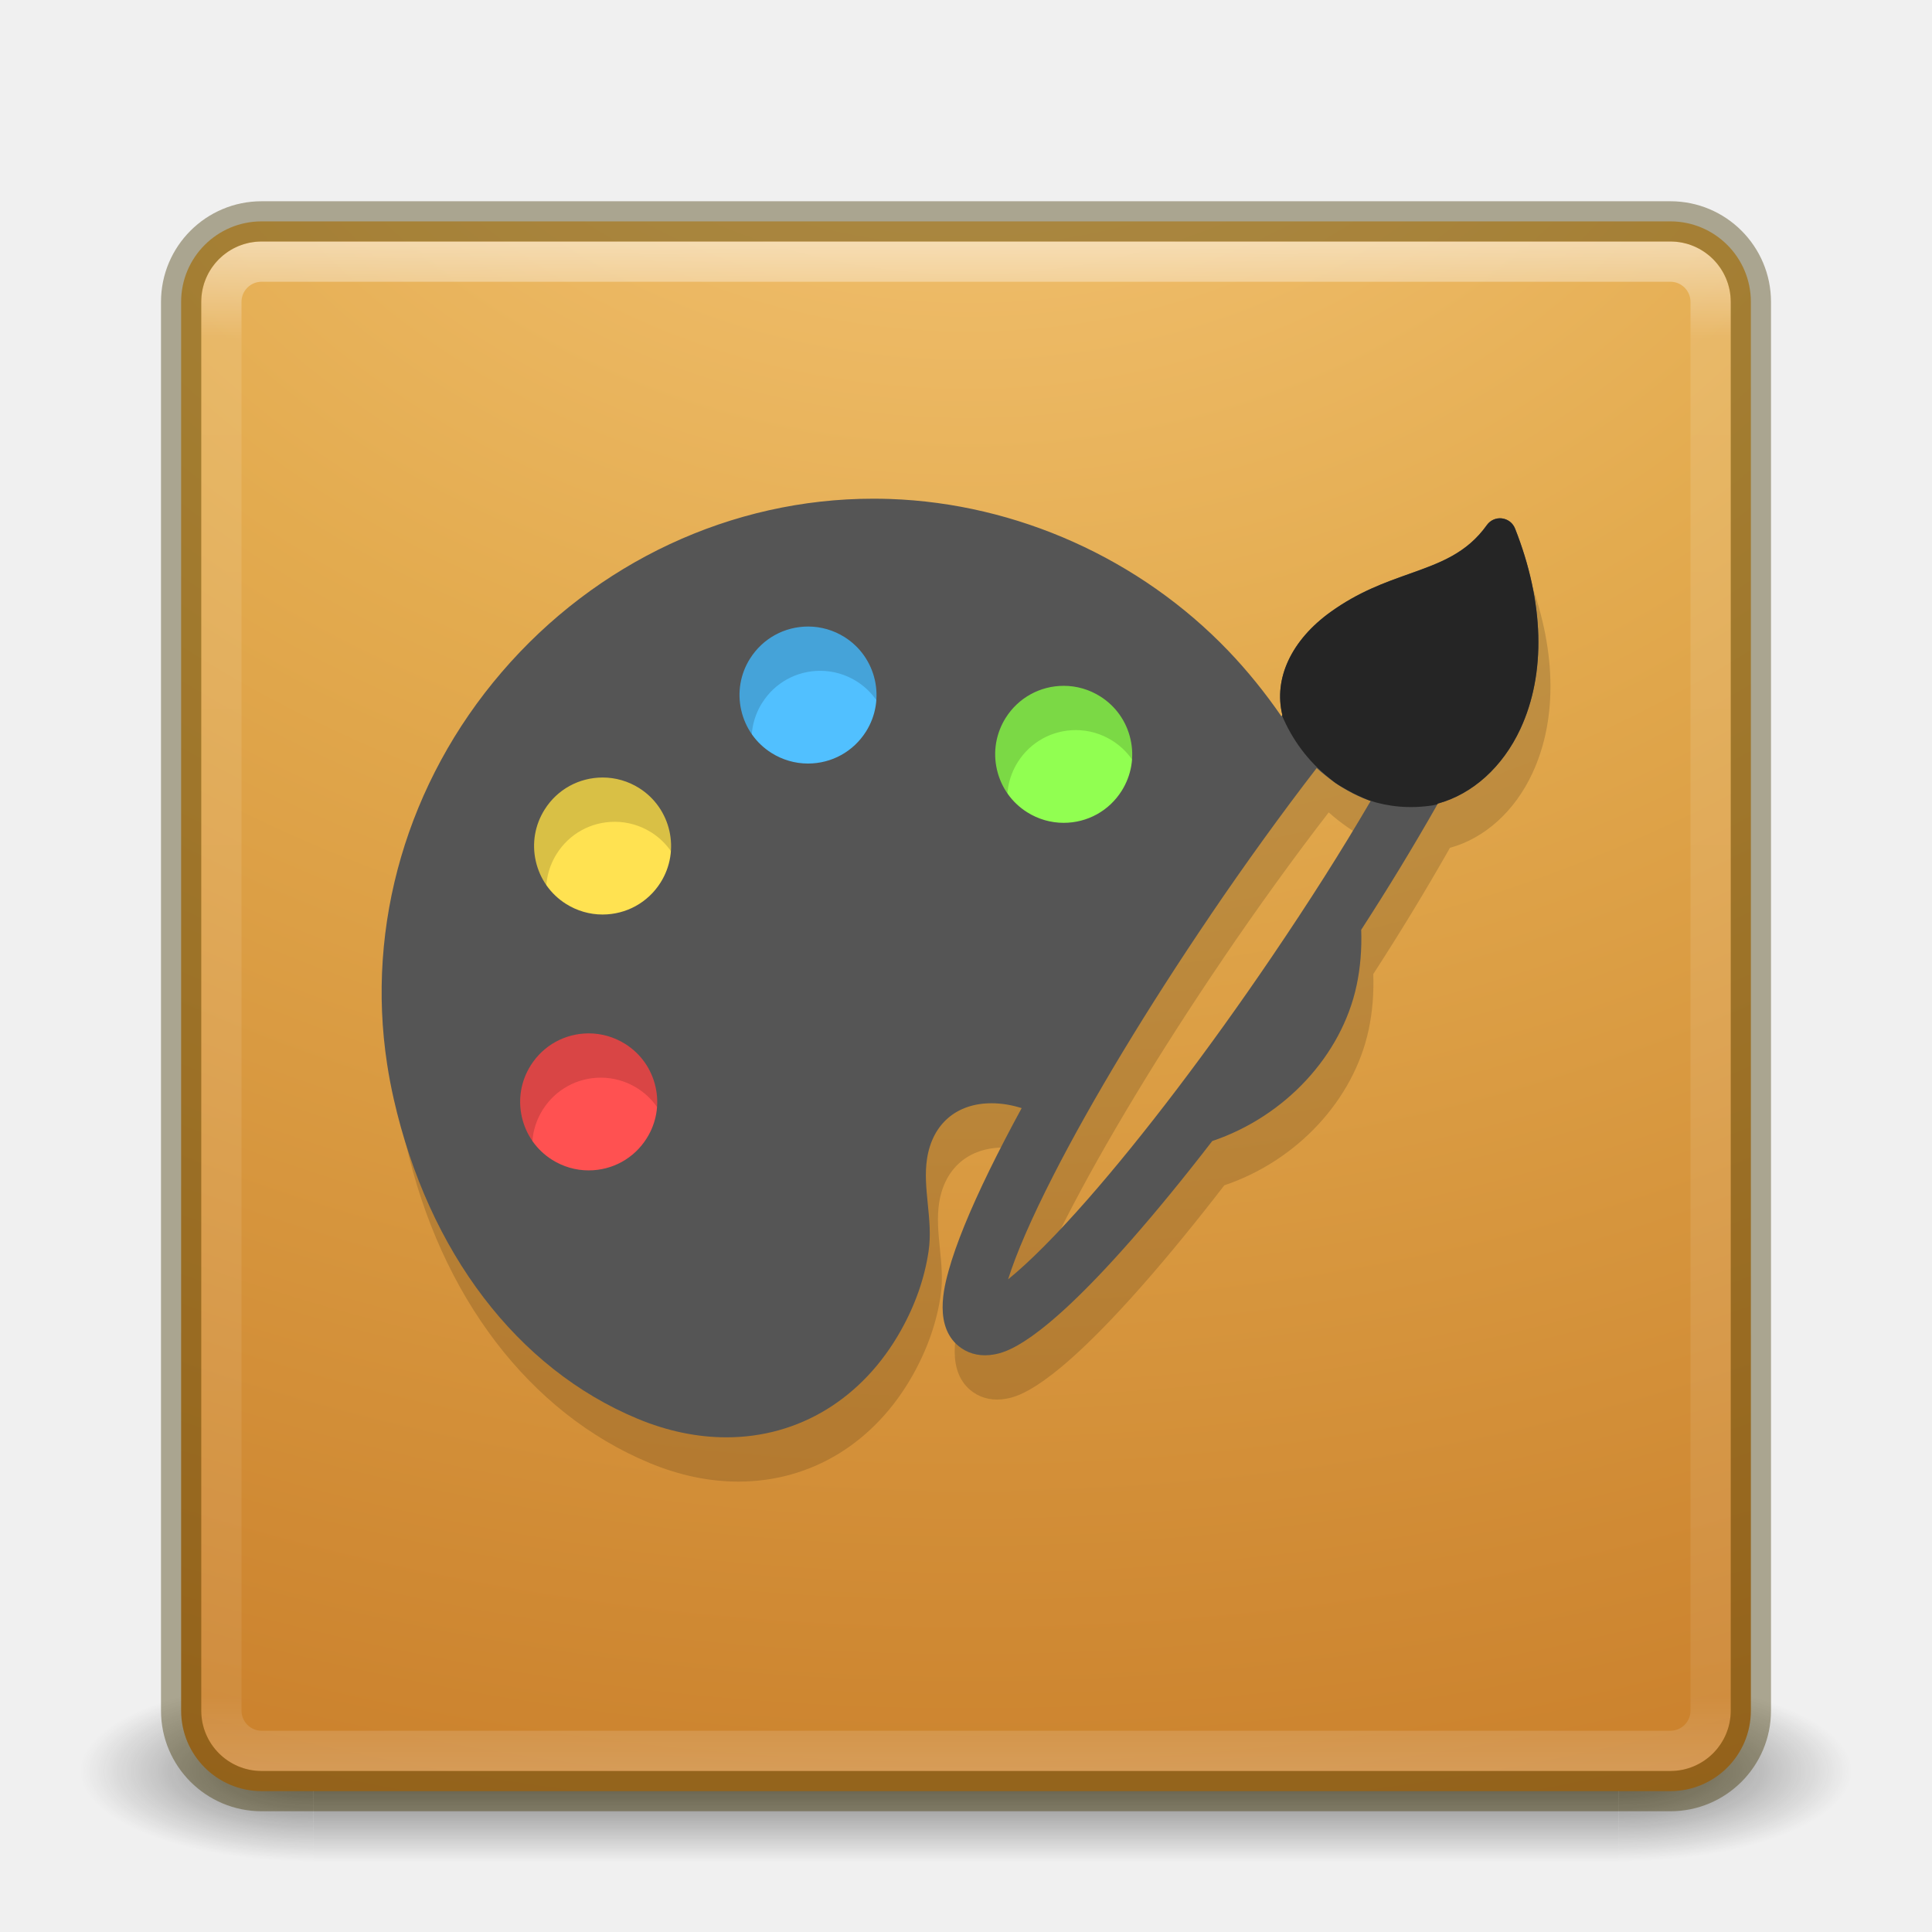
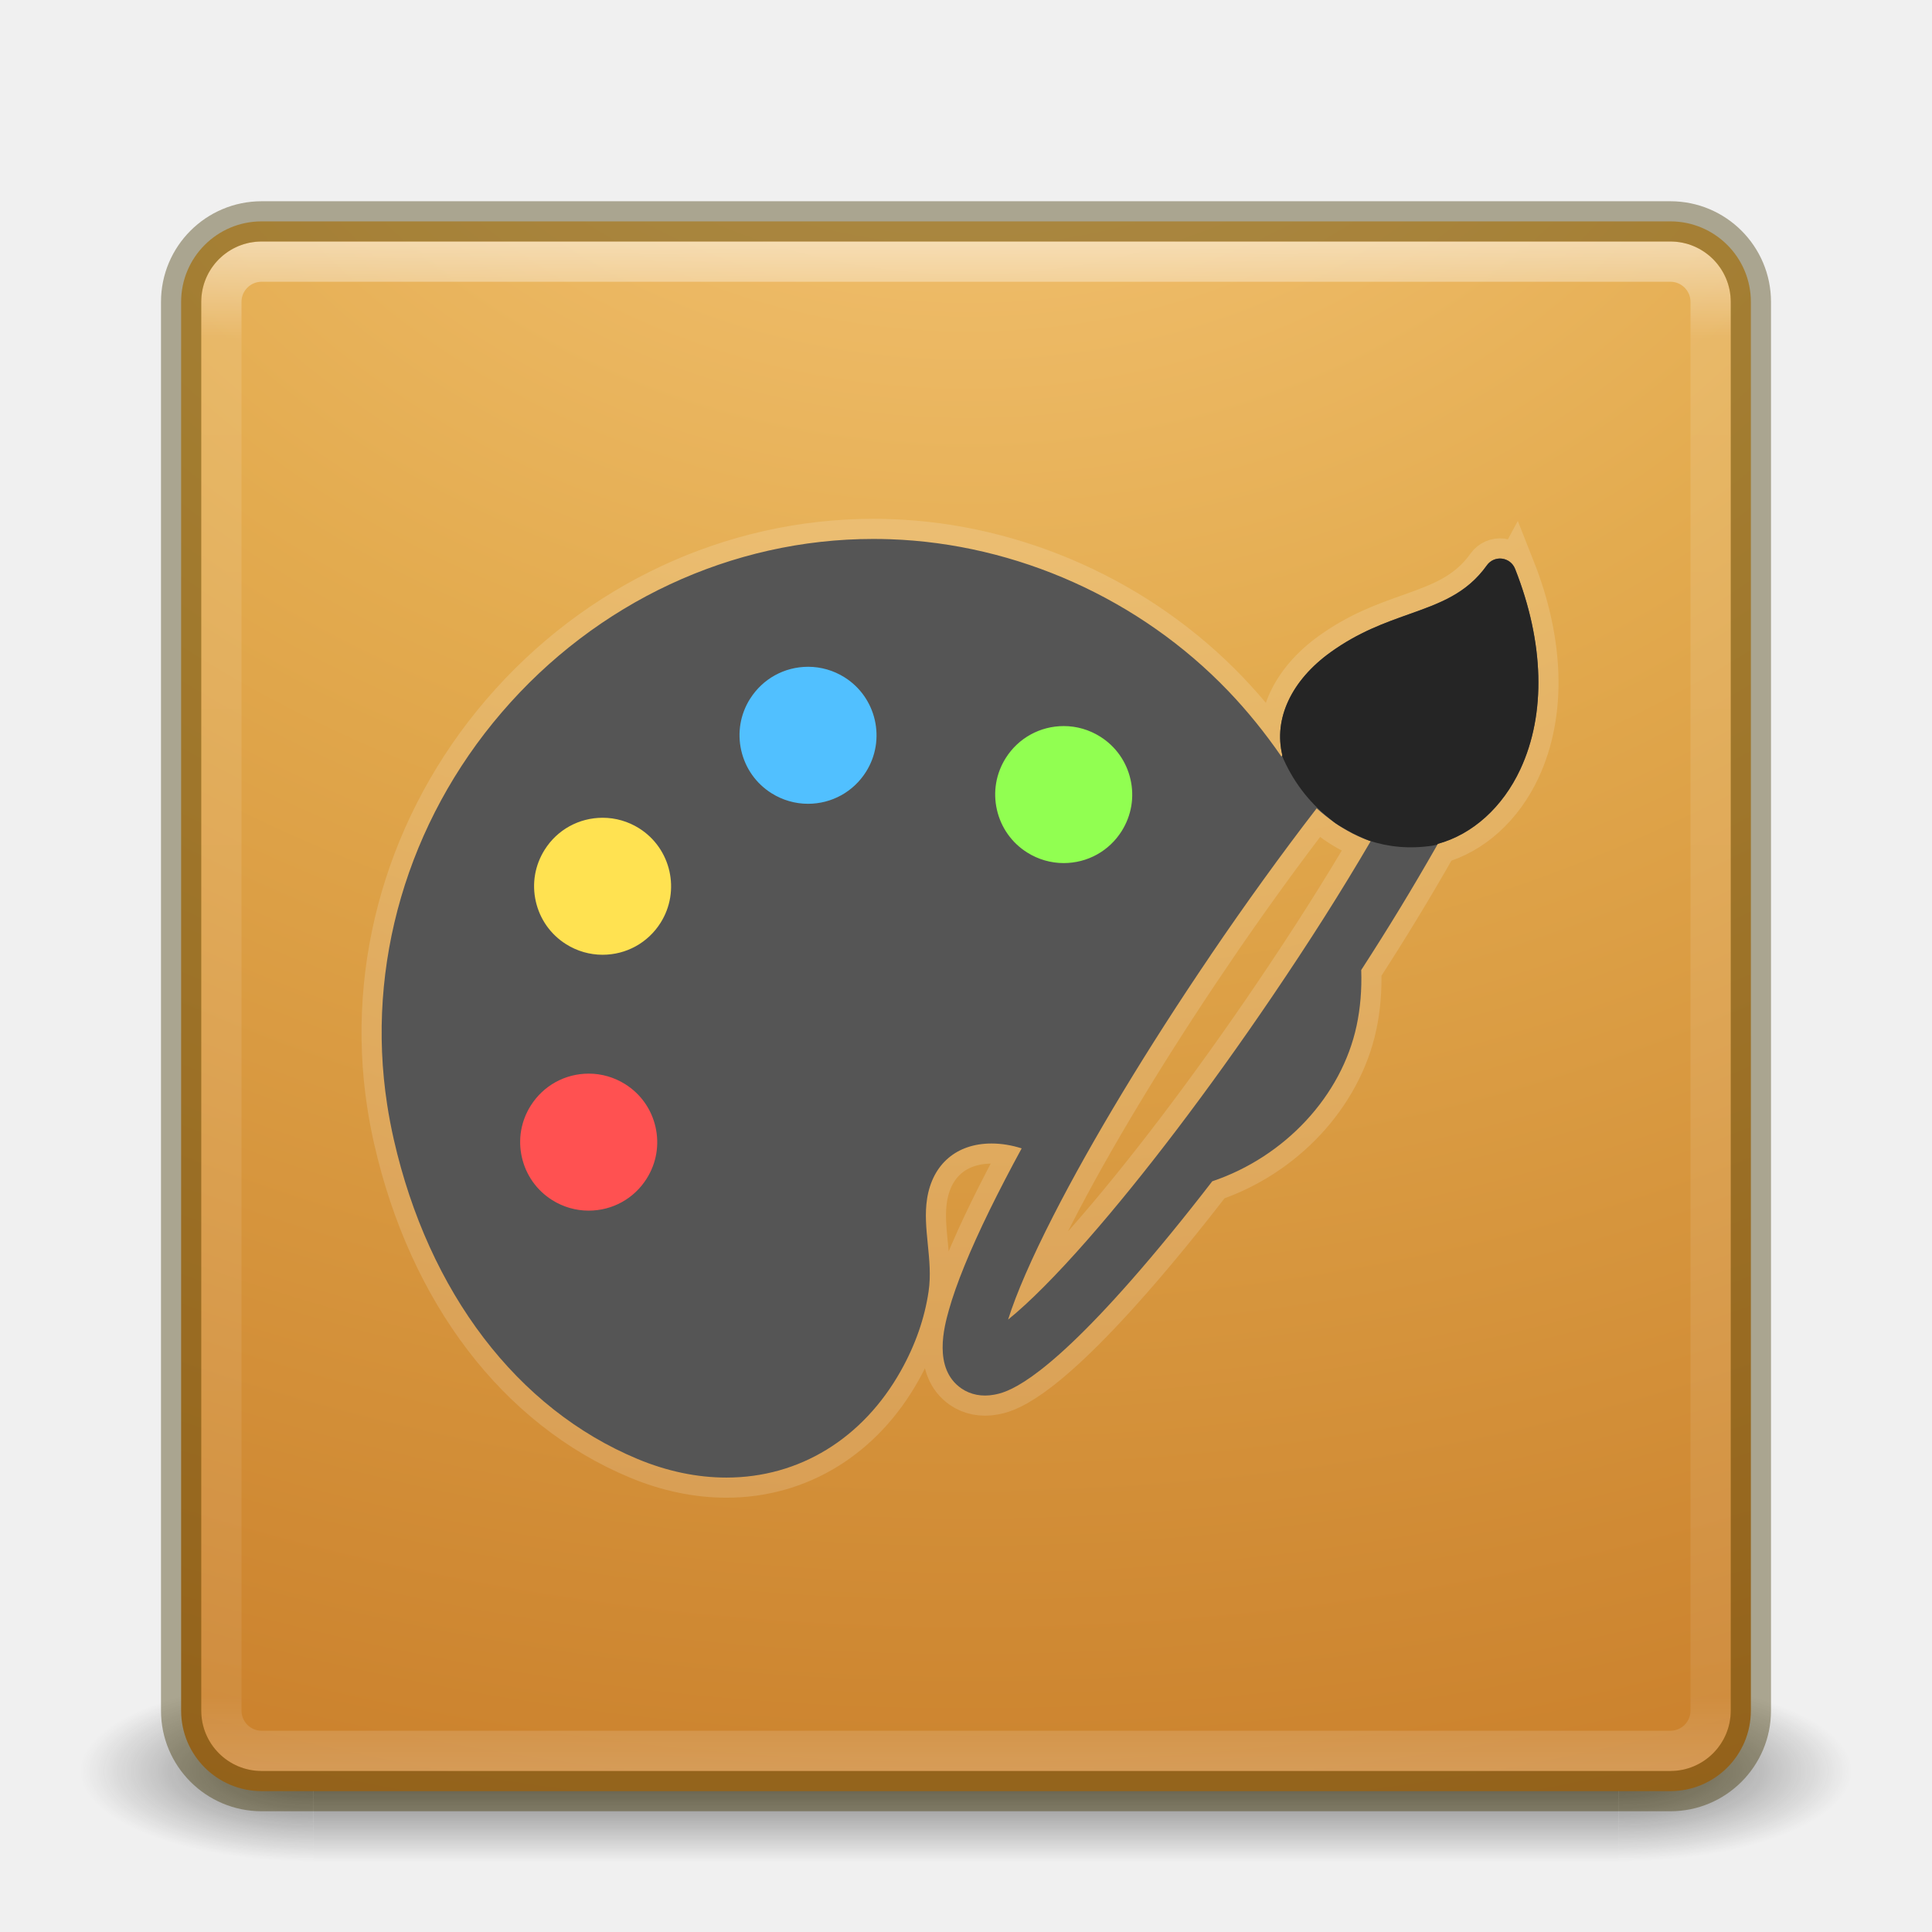
<svg xmlns="http://www.w3.org/2000/svg" xmlns:xlink="http://www.w3.org/1999/xlink" version="1.1" width="48" height="48" id="svg3143">
  <defs id="defs3145">
    <linearGradient id="linearGradient4197">
      <stop offset="0" style="stop-color:#f8ca7e;stop-opacity:1" id="stop4199" />
      <stop offset="0.262" style="stop-color:#e3ab4f;stop-opacity:1" id="stop4201" />
      <stop offset="0.661" style="stop-color:#c67926;stop-opacity:1" id="stop4203" />
      <stop offset="1" style="stop-color:#69390b;stop-opacity:1" id="stop4205" />
    </linearGradient>
    <linearGradient x1="24" y1="5" x2="24" y2="43" id="linearGradient4181" xlink:href="#linearGradient3924-3" gradientUnits="userSpaceOnUse" gradientTransform="translate(5.3e-6,1.000001)" />
    <linearGradient id="linearGradient3924-3">
      <stop id="stop3926-7" style="stop-color:#ffffff;stop-opacity:1" offset="0" />
      <stop id="stop3928-3" style="stop-color:#ffffff;stop-opacity:0.235" offset="0.063" />
      <stop id="stop3930-7" style="stop-color:#ffffff;stop-opacity:0.157" offset="0.951" />
      <stop id="stop3932-1" style="stop-color:#ffffff;stop-opacity:0.392" offset="1" />
    </linearGradient>
    <linearGradient x1="167.983" y1="8.508" x2="167.983" y2="54.78" id="linearGradient4907-4" xlink:href="#linearGradient5803-2-7" gradientUnits="userSpaceOnUse" gradientTransform="matrix(0.7037037,0,0,0.7037037,-39.33337,2.481429)" />
    <linearGradient id="linearGradient5803-2-7">
      <stop id="stop5805-3-6" style="stop-color:#fffdf3;stop-opacity:1" offset="0" />
      <stop id="stop5807-0-0" style="stop-color:#fbebeb;stop-opacity:1" offset="1" />
    </linearGradient>
    <radialGradient cx="8.276" cy="9.994" r="12.672" fx="8.276" fy="9.994" id="radialGradient6305" xlink:href="#linearGradient3242" gradientUnits="userSpaceOnUse" gradientTransform="matrix(0,6.667758,-8.185877,0,105.8829,-59.46277)" />
    <linearGradient id="linearGradient3242">
      <stop id="stop3244" style="stop-color:#f89b7e;stop-opacity:1" offset="0" />
      <stop id="stop3246" style="stop-color:#e35d4f;stop-opacity:1" offset="0.262" />
      <stop id="stop3248" style="stop-color:#c6262e;stop-opacity:1" offset="0.661" />
      <stop id="stop3250" style="stop-color:#690b2c;stop-opacity:1" offset="1" />
    </linearGradient>
    <radialGradient cx="4.993" cy="43.5" r="2.5" fx="4.993" fy="43.5" id="radialGradient3013" xlink:href="#linearGradient3688-166-749" gradientUnits="userSpaceOnUse" gradientTransform="matrix(2.003784,0,0,1.4,27.98813,-17.4)" />
    <linearGradient id="linearGradient3688-166-749">
      <stop id="stop2883" style="stop-color:#181818;stop-opacity:1" offset="0" />
      <stop id="stop2885" style="stop-color:#181818;stop-opacity:0" offset="1" />
    </linearGradient>
    <radialGradient cx="4.993" cy="43.5" r="2.5" fx="4.993" fy="43.5" id="radialGradient3015" xlink:href="#linearGradient3688-464-309" gradientUnits="userSpaceOnUse" gradientTransform="matrix(2.003784,0,0,1.4,-20.01187,-104.4)" />
    <linearGradient id="linearGradient3688-464-309">
      <stop id="stop2889" style="stop-color:#181818;stop-opacity:1" offset="0" />
      <stop id="stop2891" style="stop-color:#181818;stop-opacity:0" offset="1" />
    </linearGradient>
    <linearGradient id="linearGradient3702-501-757">
      <stop id="stop2895" style="stop-color:#181818;stop-opacity:0" offset="0" />
      <stop id="stop2897" style="stop-color:#181818;stop-opacity:1" offset="0.5" />
      <stop id="stop2899" style="stop-color:#181818;stop-opacity:0" offset="1" />
    </linearGradient>
    <linearGradient x1="25.058" y1="47.028" x2="25.058" y2="39.999" id="linearGradient3141" xlink:href="#linearGradient3702-501-757" gradientUnits="userSpaceOnUse" />
    <radialGradient xlink:href="#linearGradient3688-166-749" id="radialGradient3030" gradientUnits="userSpaceOnUse" gradientTransform="matrix(2.003784,0,0,1.4,27.98813,-17.4)" cx="4.993" cy="43.5" fx="4.993" fy="43.5" r="2.5" />
    <radialGradient xlink:href="#linearGradient3688-464-309" id="radialGradient3032" gradientUnits="userSpaceOnUse" gradientTransform="matrix(2.003784,0,0,1.4,-20.01187,-104.4)" cx="4.993" cy="43.5" fx="4.993" fy="43.5" r="2.5" />
    <linearGradient xlink:href="#linearGradient3702-501-757" id="linearGradient3034" gradientUnits="userSpaceOnUse" x1="25.058" y1="47.028" x2="25.058" y2="39.999" />
    <radialGradient xlink:href="#linearGradient3242" id="radialGradient3036" gradientUnits="userSpaceOnUse" gradientTransform="matrix(0,6.667758,-8.185877,0,105.8829,-59.46277)" cx="8.276" cy="9.994" fx="8.276" fy="9.994" r="12.672" />
    <linearGradient xlink:href="#linearGradient5803-2-7" id="linearGradient3038" gradientUnits="userSpaceOnUse" gradientTransform="matrix(0.7037037,0,0,0.7037037,-39.33337,2.481429)" x1="167.983" y1="8.508" x2="167.983" y2="54.78" />
    <linearGradient xlink:href="#linearGradient3924-3" id="linearGradient3040" gradientUnits="userSpaceOnUse" gradientTransform="translate(5.3e-6,1.000001)" x1="24" y1="5" x2="24" y2="43" />
    <linearGradient xlink:href="#linearGradient3924-3" id="linearGradient3044" gradientUnits="userSpaceOnUse" gradientTransform="translate(5.3e-6,1.000001)" x1="24" y1="5" x2="24" y2="43" />
    <linearGradient xlink:href="#linearGradient5803-2-7" id="linearGradient3048" gradientUnits="userSpaceOnUse" gradientTransform="matrix(0.7037037,0,0,0.7037037,-39.33337,2.481429)" x1="167.983" y1="8.508" x2="167.983" y2="54.78" />
    <radialGradient xlink:href="#linearGradient4197" id="radialGradient3053" gradientUnits="userSpaceOnUse" gradientTransform="matrix(0,6.667758,-8.185877,0,105.8829,-59.46277)" cx="8.276" cy="9.994" fx="8.276" fy="9.994" r="12.672" />
  </defs>
  <g style="opacity:0.6" id="g3712-5" transform="matrix(1.157895,0,0,0.6428571,-3.789476,16.03572)">
    <rect style="fill:url(#radialGradient3030);fill-opacity:1;stroke:none" id="rect2801-3" y="40" x="38" height="7" width="5" />
    <rect style="fill:url(#radialGradient3032);fill-opacity:1;stroke:none" id="rect3696-6" transform="scale(-1,-1)" y="-47" x="-10" height="7" width="5" />
    <rect style="fill:url(#linearGradient3034);fill-opacity:1;stroke:none" id="rect3700-4" y="40" x="10" height="7" width="28" />
  </g>
  <rect style="color:#000000;fill:url(#radialGradient3053);fill-opacity:1;fill-rule:nonzero;stroke:none;stroke-width:1;marker:none;visibility:visible;display:inline;overflow:visible;enable-background:accumulate" id="rect5505-21" y="5.5" x="4.5" ry="2" rx="2" height="39" width="39" />
  <rect style="opacity:0.5;fill:none;stroke:url(#linearGradient3044);stroke-width:1;stroke-linecap:round;stroke-linejoin:round;stroke-miterlimit:4;stroke-opacity:1;stroke-dasharray:none;stroke-dashoffset:0" id="rect6741-2" y="6.5" x="5.5" ry="1" rx="1" height="37" width="37" />
  <rect style="opacity:0.4;color:#000000;fill:none;stroke:#413400;stroke-width:1;stroke-linecap:round;stroke-linejoin:round;stroke-miterlimit:4;stroke-opacity:1;stroke-dasharray:none;stroke-dashoffset:0;marker:none;visibility:visible;display:inline;overflow:visible;enable-background:accumulate" id="rect5505-21-1" y="5.5" x="4.5" ry="2" rx="2" height="39" width="39" />
-   <g id="g4244" transform="translate(-0.1502211,-0.55)">
-     <ellipse style="opacity:1;fill:#91ff51;fill-opacity:1;fill-rule:nonzero;stroke:none;stroke-width:10;stroke-linecap:butt;stroke-linejoin:bevel;stroke-miterlimit:4;stroke-dasharray:none;stroke-opacity:1" id="ellipse4195" cx="26.268" cy="19.359" rx="2.536" ry="2.663" />
-     <ellipse ry="2.663" rx="2.536" cy="18.054" cx="20.181" id="ellipse4193" style="opacity:1;fill:#51c0ff;fill-opacity:1;fill-rule:nonzero;stroke:none;stroke-width:10;stroke-linecap:butt;stroke-linejoin:bevel;stroke-miterlimit:4;stroke-dasharray:none;stroke-opacity:1" />
-     <ellipse style="opacity:1;fill:#ffe251;fill-opacity:1;fill-rule:nonzero;stroke:none;stroke-width:10;stroke-linecap:butt;stroke-linejoin:bevel;stroke-miterlimit:4;stroke-dasharray:none;stroke-opacity:1" id="ellipse4191" cx="14.964" cy="21.859" rx="2.536" ry="2.663" />
-     <ellipse ry="2.663" rx="2.536" cy="28.163" cx="14.855" id="path4189" style="opacity:1;fill:#ff5151;fill-opacity:1;fill-rule:nonzero;stroke:none;stroke-width:10;stroke-linecap:butt;stroke-linejoin:bevel;stroke-miterlimit:4;stroke-dasharray:none;stroke-opacity:1" />
-     <path d="m 38.089,14.778 c -0.054,-0.136 -0.178,-0.232 -0.323,-0.25 -0.145,-0.018 -0.288,0.045 -0.373,0.164 -0.504,0.707 -1.166,0.943 -1.933,1.216 -0.618,0.22 -1.257,0.448 -1.948,0.944 -0.977,0.701 -1.424,1.658 -1.201,2.564 l -0.024,0.031 c -0.408,-0.592 -0.852,-1.139 -1.32,-1.628 -2.192,-2.287 -5.255,-3.662 -8.403,-3.772 -0.139,-0.005 -0.28,-0.007 -0.419,-0.007 -3.516,0 -6.881,1.572 -9.232,4.312 -2.339,2.726 -3.376,6.275 -2.845,9.736 0.044,0.289 0.1,0.582 0.165,0.869 0.865,3.806 3.073,6.7 6.059,7.942 0.736,0.306 1.478,0.461 2.206,0.461 1.808,0 3.388,-0.967 4.334,-2.654 0.36,-0.642 0.591,-1.305 0.689,-1.973 0.058,-0.394 0.018,-0.787 -0.02,-1.169 -0.039,-0.393 -0.076,-0.763 -0.017,-1.137 0.136,-0.856 0.734,-1.367 1.6,-1.367 0.246,0 0.498,0.041 0.749,0.121 -0.294,0.54 -0.561,1.055 -0.795,1.532 -0.495,1.012 -0.836,1.85 -1.015,2.491 -0.11,0.395 -0.403,1.445 0.311,1.94 0.227,0.157 0.514,0.213 0.813,0.157 0.269,-0.05 1.089,-0.202 3.418,-2.854 0.625,-0.712 1.299,-1.535 2.003,-2.448 1.807,-0.609 3.214,-2.124 3.586,-3.864 0.093,-0.435 0.132,-0.901 0.115,-1.385 0.677,-1.046 1.27,-2.022 1.868,-3.071 0.011,-0.02 0.023,-0.042 0.034,-0.064 0.867,-0.237 1.614,-0.912 2.052,-1.856 0.64,-1.377 0.593,-3.147 -0.133,-4.983 z m -9.771,6.52 c -0.314,0.498 -0.852,0.795 -1.442,0.795 -0.32,0 -0.633,-0.091 -0.905,-0.262 -0.385,-0.242 -0.652,-0.62 -0.753,-1.063 -0.101,-0.443 -0.023,-0.899 0.219,-1.284 0.314,-0.498 0.853,-0.795 1.442,-0.795 0.32,0 0.633,0.091 0.905,0.262 0.385,0.242 0.652,0.62 0.753,1.063 0.101,0.443 0.023,0.899 -0.219,1.284 z m 2.209,3.084 c 0.86,-1.268 1.77,-2.528 2.635,-3.649 0.14,0.127 0.297,0.25 0.466,0.368 0.281,0.195 0.575,0.346 0.876,0.449 -0.73,1.248 -1.514,2.484 -2.464,3.884 -1.561,2.3 -3.184,4.436 -4.57,6.016 -0.774,0.882 -1.452,1.563 -1.974,1.985 0.202,-0.645 0.587,-1.529 1.123,-2.578 0.958,-1.875 2.347,-4.174 3.909,-6.475 z m -15.107,-0.011 c -0.32,0 -0.633,-0.091 -0.905,-0.262 -0.385,-0.242 -0.652,-0.62 -0.753,-1.063 -0.101,-0.443 -0.023,-0.899 0.22,-1.284 0.313,-0.498 0.852,-0.795 1.442,-0.795 0.32,0 0.633,0.091 0.905,0.262 0.794,0.5 1.033,1.553 0.533,2.347 -0.314,0.498 -0.853,0.795 -1.442,0.795 z m -1.784,3.748 c 0.314,-0.498 0.852,-0.795 1.442,-0.795 0.32,0 0.633,0.091 0.905,0.262 0.385,0.242 0.652,0.62 0.753,1.063 0.101,0.443 0.023,0.899 -0.22,1.284 -0.313,0.498 -0.852,0.795 -1.442,0.795 -0.32,0 -0.633,-0.091 -0.905,-0.262 -0.385,-0.242 -0.652,-0.62 -0.753,-1.063 -0.101,-0.443 -0.023,-0.899 0.22,-1.284 z M 19.087,18.011 c 0.314,-0.498 0.853,-0.795 1.442,-0.795 0.32,0 0.633,0.091 0.905,0.262 0.794,0.5 1.033,1.553 0.533,2.347 -0.314,0.498 -0.853,0.795 -1.442,0.795 -0.32,0 -0.633,-0.091 -0.905,-0.262 -0.385,-0.242 -0.652,-0.62 -0.753,-1.063 -0.101,-0.443 -0.023,-0.899 0.219,-1.284 z" id="path4242" style="opacity:0.15;fill:#000000;fill-opacity:1" />
-     <path style="fill:#555555;fill-opacity:1" id="path4218" d="m 37.789,13.678 c -0.054,-0.136 -0.178,-0.232 -0.323,-0.25 -0.145,-0.018 -0.288,0.045 -0.373,0.164 -0.504,0.707 -1.166,0.943 -1.933,1.216 -0.618,0.22 -1.257,0.448 -1.948,0.944 -0.977,0.701 -1.424,1.658 -1.201,2.564 l -0.024,0.031 c -0.408,-0.592 -0.852,-1.139 -1.32,-1.628 -2.192,-2.287 -5.255,-3.662 -8.403,-3.772 -0.139,-0.005 -0.28,-0.007 -0.419,-0.007 -3.516,0 -6.881,1.572 -9.232,4.312 -2.339,2.726 -3.376,6.275 -2.845,9.736 0.044,0.289 0.1,0.582 0.165,0.869 0.865,3.806 3.073,6.7 6.059,7.942 0.736,0.306 1.478,0.461 2.206,0.461 1.808,0 3.388,-0.967 4.334,-2.654 0.36,-0.642 0.591,-1.305 0.689,-1.973 0.058,-0.394 0.018,-0.787 -0.02,-1.169 -0.039,-0.393 -0.076,-0.763 -0.017,-1.137 0.136,-0.856 0.734,-1.367 1.6,-1.367 0.246,0 0.498,0.041 0.749,0.121 -0.294,0.54 -0.561,1.055 -0.795,1.532 -0.495,1.012 -0.836,1.85 -1.015,2.491 -0.11,0.395 -0.403,1.445 0.311,1.94 0.227,0.157 0.514,0.213 0.813,0.157 0.269,-0.05 1.089,-0.202 3.418,-2.854 0.625,-0.712 1.299,-1.535 2.003,-2.448 1.807,-0.609 3.214,-2.124 3.586,-3.864 0.093,-0.435 0.132,-0.901 0.115,-1.385 0.677,-1.046 1.27,-2.022 1.868,-3.071 0.011,-0.02 0.023,-0.042 0.034,-0.064 0.867,-0.237 1.614,-0.912 2.052,-1.856 0.64,-1.377 0.593,-3.147 -0.133,-4.983 z m -9.771,6.52 c -0.314,0.498 -0.852,0.795 -1.442,0.795 -0.32,0 -0.633,-0.091 -0.905,-0.262 -0.385,-0.242 -0.652,-0.62 -0.753,-1.063 -0.101,-0.443 -0.023,-0.899 0.219,-1.284 0.314,-0.498 0.853,-0.795 1.442,-0.795 0.32,0 0.633,0.091 0.905,0.262 0.385,0.242 0.652,0.62 0.753,1.063 0.101,0.443 0.023,0.899 -0.219,1.284 z m 2.209,3.084 c 0.86,-1.268 1.77,-2.528 2.635,-3.649 0.14,0.127 0.297,0.25 0.466,0.368 0.281,0.195 0.575,0.346 0.876,0.449 -0.73,1.248 -1.514,2.484 -2.464,3.884 -1.561,2.3 -3.184,4.436 -4.57,6.016 -0.774,0.882 -1.452,1.563 -1.974,1.985 0.202,-0.645 0.587,-1.529 1.123,-2.578 0.958,-1.875 2.347,-4.174 3.909,-6.475 z m -15.107,-0.011 c -0.32,0 -0.633,-0.091 -0.905,-0.262 -0.385,-0.242 -0.652,-0.62 -0.753,-1.063 -0.101,-0.443 -0.023,-0.899 0.22,-1.284 0.313,-0.498 0.852,-0.795 1.442,-0.795 0.32,0 0.633,0.091 0.905,0.262 0.794,0.5 1.033,1.553 0.533,2.347 -0.314,0.498 -0.853,0.795 -1.442,0.795 z m -1.784,3.748 c 0.314,-0.498 0.852,-0.795 1.442,-0.795 0.32,0 0.633,0.091 0.905,0.262 0.385,0.242 0.652,0.62 0.753,1.063 0.101,0.443 0.023,0.899 -0.22,1.284 -0.313,0.498 -0.852,0.795 -1.442,0.795 -0.32,0 -0.633,-0.091 -0.905,-0.262 -0.385,-0.242 -0.652,-0.62 -0.753,-1.063 -0.101,-0.443 -0.023,-0.899 0.22,-1.284 z M 18.786,16.911 c 0.314,-0.498 0.853,-0.795 1.442,-0.795 0.32,0 0.633,0.091 0.905,0.262 0.794,0.5 1.033,1.553 0.533,2.347 -0.314,0.498 -0.853,0.795 -1.442,0.795 -0.32,0 -0.633,-0.091 -0.905,-0.262 -0.385,-0.242 -0.652,-0.62 -0.753,-1.063 -0.101,-0.443 -0.023,-0.899 0.219,-1.284 z" />
-     <path id="path4207" d="m 37.467,13.43 c -0.145,-0.018 -0.29,0.045 -0.375,0.164 -0.504,0.707 -1.165,0.942 -1.932,1.215 -0.618,0.22 -1.258,0.447 -1.949,0.943 -0.977,0.701 -1.424,1.658 -1.201,2.564 l -0.008,0.012 c 0.256,0.607 0.65,1.132 1.146,1.531 0.061,0.047 0.114,0.097 0.18,0.143 0.1,0.069 0.204,0.126 0.307,0.184 0.087,0.048 0.174,0.095 0.266,0.135 0.091,0.042 0.181,0.084 0.273,0.117 0.472,0.155 0.995,0.208 1.561,0.123 0.041,-0.006 0.084,-0.02 0.125,-0.027 0.003,-0.006 0.007,-0.011 0.01,-0.018 0.867,-0.237 1.614,-0.912 2.053,-1.855 0.64,-1.377 0.593,-3.146 -0.133,-4.982 -0.054,-0.136 -0.177,-0.23 -0.322,-0.248 z" style="opacity:1;fill:#252525;fill-opacity:1;fill-rule:nonzero;stroke:none;stroke-width:10;stroke-linecap:butt;stroke-linejoin:bevel;stroke-miterlimit:4;stroke-dasharray:none;stroke-opacity:1" />
+   <g id="g4199" transform="translate(0,1)">
+     <path d="m 37.639,13.128 c -0.054,-0.136 -0.178,-0.232 -0.323,-0.25 -0.145,-0.018 -0.288,0.045 -0.373,0.164 -0.504,0.707 -1.166,0.943 -1.933,1.216 -0.618,0.22 -1.257,0.448 -1.948,0.944 -0.977,0.701 -1.424,1.658 -1.201,2.564 l -0.024,0.031 c -0.408,-0.592 -0.852,-1.139 -1.32,-1.628 -2.192,-2.287 -5.255,-3.662 -8.403,-3.772 -0.139,-0.005 -0.28,-0.007 -0.419,-0.007 -3.516,0 -6.881,1.572 -9.232,4.312 -2.339,2.726 -3.376,6.275 -2.845,9.736 0.044,0.289 0.1,0.582 0.165,0.869 0.865,3.806 3.073,6.7 6.059,7.942 0.736,0.306 1.478,0.461 2.206,0.461 1.808,0 3.388,-0.967 4.334,-2.654 0.36,-0.642 0.591,-1.305 0.689,-1.973 0.058,-0.394 0.018,-0.787 -0.02,-1.169 -0.039,-0.393 -0.076,-0.763 -0.017,-1.137 0.136,-0.856 0.734,-1.367 1.6,-1.367 0.246,0 0.498,0.041 0.749,0.121 -0.294,0.54 -0.561,1.055 -0.795,1.532 -0.495,1.012 -0.836,1.85 -1.015,2.491 -0.11,0.395 -0.403,1.445 0.311,1.94 0.227,0.157 0.514,0.213 0.813,0.157 0.269,-0.05 1.089,-0.202 3.418,-2.854 0.625,-0.712 1.299,-1.535 2.003,-2.448 1.807,-0.609 3.214,-2.124 3.586,-3.864 0.093,-0.435 0.132,-0.901 0.115,-1.385 0.677,-1.046 1.27,-2.022 1.868,-3.071 0.011,-0.02 0.023,-0.042 0.034,-0.064 0.867,-0.237 1.614,-0.912 2.052,-1.856 0.64,-1.377 0.593,-3.147 -0.133,-4.983 z m -9.771,6.52 c -0.314,0.498 -0.852,0.795 -1.442,0.795 -0.32,0 -0.633,-0.091 -0.905,-0.262 -0.385,-0.242 -0.652,-0.62 -0.753,-1.063 -0.101,-0.443 -0.023,-0.899 0.219,-1.284 0.314,-0.498 0.853,-0.795 1.442,-0.795 0.32,0 0.633,0.091 0.905,0.262 0.385,0.242 0.652,0.62 0.753,1.063 0.101,0.443 0.023,0.899 -0.219,1.284 z m 2.209,3.084 c 0.86,-1.268 1.77,-2.528 2.635,-3.649 0.14,0.127 0.297,0.25 0.466,0.368 0.281,0.195 0.575,0.346 0.876,0.449 -0.73,1.248 -1.514,2.484 -2.464,3.884 -1.561,2.3 -3.184,4.436 -4.57,6.016 -0.774,0.882 -1.452,1.563 -1.974,1.985 0.202,-0.645 0.587,-1.529 1.123,-2.578 0.958,-1.875 2.347,-4.174 3.909,-6.475 z m -15.107,-0.011 c -0.32,0 -0.633,-0.091 -0.905,-0.262 -0.385,-0.242 -0.652,-0.62 -0.753,-1.063 -0.101,-0.443 -0.023,-0.899 0.22,-1.284 0.313,-0.498 0.852,-0.795 1.442,-0.795 0.32,0 0.633,0.091 0.905,0.262 0.794,0.5 1.033,1.553 0.533,2.347 -0.314,0.498 -0.853,0.795 -1.442,0.795 z m -1.784,3.748 c 0.314,-0.498 0.852,-0.795 1.442,-0.795 0.32,0 0.633,0.091 0.905,0.262 0.385,0.242 0.652,0.62 0.753,1.063 0.101,0.443 0.023,0.899 -0.22,1.284 -0.313,0.498 -0.852,0.795 -1.442,0.795 -0.32,0 -0.633,-0.091 -0.905,-0.262 -0.385,-0.242 -0.652,-0.62 -0.753,-1.063 -0.101,-0.443 -0.023,-0.899 0.22,-1.284 z M 18.636,16.361 c 0.314,-0.498 0.853,-0.795 1.442,-0.795 0.32,0 0.633,0.091 0.905,0.262 0.794,0.5 1.033,1.553 0.533,2.347 -0.314,0.498 -0.853,0.795 -1.442,0.795 -0.32,0 -0.633,-0.091 -0.905,-0.262 -0.385,-0.242 -0.652,-0.62 -0.753,-1.063 -0.101,-0.443 -0.023,-0.899 0.219,-1.284 z" id="path4197" style="opacity:0.15;fill:none;fill-opacity:1;stroke:#ffffff;stroke-opacity:1" />
+     <ellipse style="opacity:1;fill:#91ff51;fill-opacity:1;fill-rule:nonzero;stroke:none;stroke-width:10;stroke-linecap:butt;stroke-linejoin:bevel;stroke-miterlimit:4;stroke-dasharray:none;stroke-opacity:1" id="ellipse4195" cx="26.118" cy="18.809" rx="2.536" ry="2.663" />
+     <ellipse ry="2.663" rx="2.536" cy="17.504" cx="20.031" id="ellipse4193" style="opacity:1;fill:#51c0ff;fill-opacity:1;fill-rule:nonzero;stroke:none;stroke-width:10;stroke-linecap:butt;stroke-linejoin:bevel;stroke-miterlimit:4;stroke-dasharray:none;stroke-opacity:1" />
+     <ellipse style="opacity:1;fill:#ffe251;fill-opacity:1;fill-rule:nonzero;stroke:none;stroke-width:10;stroke-linecap:butt;stroke-linejoin:bevel;stroke-miterlimit:4;stroke-dasharray:none;stroke-opacity:1" id="ellipse4191" cx="14.814" cy="21.309" rx="2.536" ry="2.663" />
+     <ellipse ry="2.663" rx="2.536" cy="27.613" cx="14.705" id="path4189" style="opacity:1;fill:#ff5151;fill-opacity:1;fill-rule:nonzero;stroke:none;stroke-width:10;stroke-linecap:butt;stroke-linejoin:bevel;stroke-miterlimit:4;stroke-dasharray:none;stroke-opacity:1" />
+     <path style="fill:#555555;fill-opacity:1" id="path4218" d="m 37.639,13.128 c -0.054,-0.136 -0.178,-0.232 -0.323,-0.25 -0.145,-0.018 -0.288,0.045 -0.373,0.164 -0.504,0.707 -1.166,0.943 -1.933,1.216 -0.618,0.22 -1.257,0.448 -1.948,0.944 -0.977,0.701 -1.424,1.658 -1.201,2.564 l -0.024,0.031 c -0.408,-0.592 -0.852,-1.139 -1.32,-1.628 -2.192,-2.287 -5.255,-3.662 -8.403,-3.772 -0.139,-0.005 -0.28,-0.007 -0.419,-0.007 -3.516,0 -6.881,1.572 -9.232,4.312 -2.339,2.726 -3.376,6.275 -2.845,9.736 0.044,0.289 0.1,0.582 0.165,0.869 0.865,3.806 3.073,6.7 6.059,7.942 0.736,0.306 1.478,0.461 2.206,0.461 1.808,0 3.388,-0.967 4.334,-2.654 0.36,-0.642 0.591,-1.305 0.689,-1.973 0.058,-0.394 0.018,-0.787 -0.02,-1.169 -0.039,-0.393 -0.076,-0.763 -0.017,-1.137 0.136,-0.856 0.734,-1.367 1.6,-1.367 0.246,0 0.498,0.041 0.749,0.121 -0.294,0.54 -0.561,1.055 -0.795,1.532 -0.495,1.012 -0.836,1.85 -1.015,2.491 -0.11,0.395 -0.403,1.445 0.311,1.94 0.227,0.157 0.514,0.213 0.813,0.157 0.269,-0.05 1.089,-0.202 3.418,-2.854 0.625,-0.712 1.299,-1.535 2.003,-2.448 1.807,-0.609 3.214,-2.124 3.586,-3.864 0.093,-0.435 0.132,-0.901 0.115,-1.385 0.677,-1.046 1.27,-2.022 1.868,-3.071 0.011,-0.02 0.023,-0.042 0.034,-0.064 0.867,-0.237 1.614,-0.912 2.052,-1.856 0.64,-1.377 0.593,-3.147 -0.133,-4.983 z m -9.771,6.52 c -0.314,0.498 -0.852,0.795 -1.442,0.795 -0.32,0 -0.633,-0.091 -0.905,-0.262 -0.385,-0.242 -0.652,-0.62 -0.753,-1.063 -0.101,-0.443 -0.023,-0.899 0.219,-1.284 0.314,-0.498 0.853,-0.795 1.442,-0.795 0.32,0 0.633,0.091 0.905,0.262 0.385,0.242 0.652,0.62 0.753,1.063 0.101,0.443 0.023,0.899 -0.219,1.284 z m 2.209,3.084 c 0.86,-1.268 1.77,-2.528 2.635,-3.649 0.14,0.127 0.297,0.25 0.466,0.368 0.281,0.195 0.575,0.346 0.876,0.449 -0.73,1.248 -1.514,2.484 -2.464,3.884 -1.561,2.3 -3.184,4.436 -4.57,6.016 -0.774,0.882 -1.452,1.563 -1.974,1.985 0.202,-0.645 0.587,-1.529 1.123,-2.578 0.958,-1.875 2.347,-4.174 3.909,-6.475 z m -15.107,-0.011 c -0.32,0 -0.633,-0.091 -0.905,-0.262 -0.385,-0.242 -0.652,-0.62 -0.753,-1.063 -0.101,-0.443 -0.023,-0.899 0.22,-1.284 0.313,-0.498 0.852,-0.795 1.442,-0.795 0.32,0 0.633,0.091 0.905,0.262 0.794,0.5 1.033,1.553 0.533,2.347 -0.314,0.498 -0.853,0.795 -1.442,0.795 z m -1.784,3.748 c 0.314,-0.498 0.852,-0.795 1.442,-0.795 0.32,0 0.633,0.091 0.905,0.262 0.385,0.242 0.652,0.62 0.753,1.063 0.101,0.443 0.023,0.899 -0.22,1.284 -0.313,0.498 -0.852,0.795 -1.442,0.795 -0.32,0 -0.633,-0.091 -0.905,-0.262 -0.385,-0.242 -0.652,-0.62 -0.753,-1.063 -0.101,-0.443 -0.023,-0.899 0.22,-1.284 z M 18.636,16.361 c 0.314,-0.498 0.853,-0.795 1.442,-0.795 0.32,0 0.633,0.091 0.905,0.262 0.794,0.5 1.033,1.553 0.533,2.347 -0.314,0.498 -0.853,0.795 -1.442,0.795 -0.32,0 -0.633,-0.091 -0.905,-0.262 -0.385,-0.242 -0.652,-0.62 -0.753,-1.063 -0.101,-0.443 -0.023,-0.899 0.219,-1.284 z" />
+     <path id="path4207" d="m 37.317,12.88 c -0.145,-0.018 -0.29,0.045 -0.375,0.164 -0.504,0.707 -1.165,0.942 -1.932,1.215 -0.618,0.22 -1.258,0.447 -1.949,0.943 -0.977,0.701 -1.424,1.658 -1.201,2.564 l -0.008,0.012 c 0.256,0.607 0.65,1.132 1.146,1.531 0.061,0.047 0.114,0.097 0.18,0.143 0.1,0.069 0.204,0.126 0.307,0.184 0.087,0.048 0.174,0.095 0.266,0.135 0.091,0.042 0.181,0.084 0.273,0.117 0.472,0.155 0.995,0.208 1.561,0.123 0.041,-0.006 0.084,-0.02 0.125,-0.027 0.003,-0.006 0.007,-0.011 0.01,-0.018 0.867,-0.237 1.614,-0.912 2.053,-1.855 0.64,-1.377 0.593,-3.146 -0.133,-4.982 -0.054,-0.136 -0.177,-0.23 -0.322,-0.248 z" style="opacity:1;fill:#252525;fill-opacity:1;fill-rule:nonzero;stroke:none;stroke-width:10;stroke-linecap:butt;stroke-linejoin:bevel;stroke-miterlimit:4;stroke-dasharray:none;stroke-opacity:1" />
  </g>
</svg>
